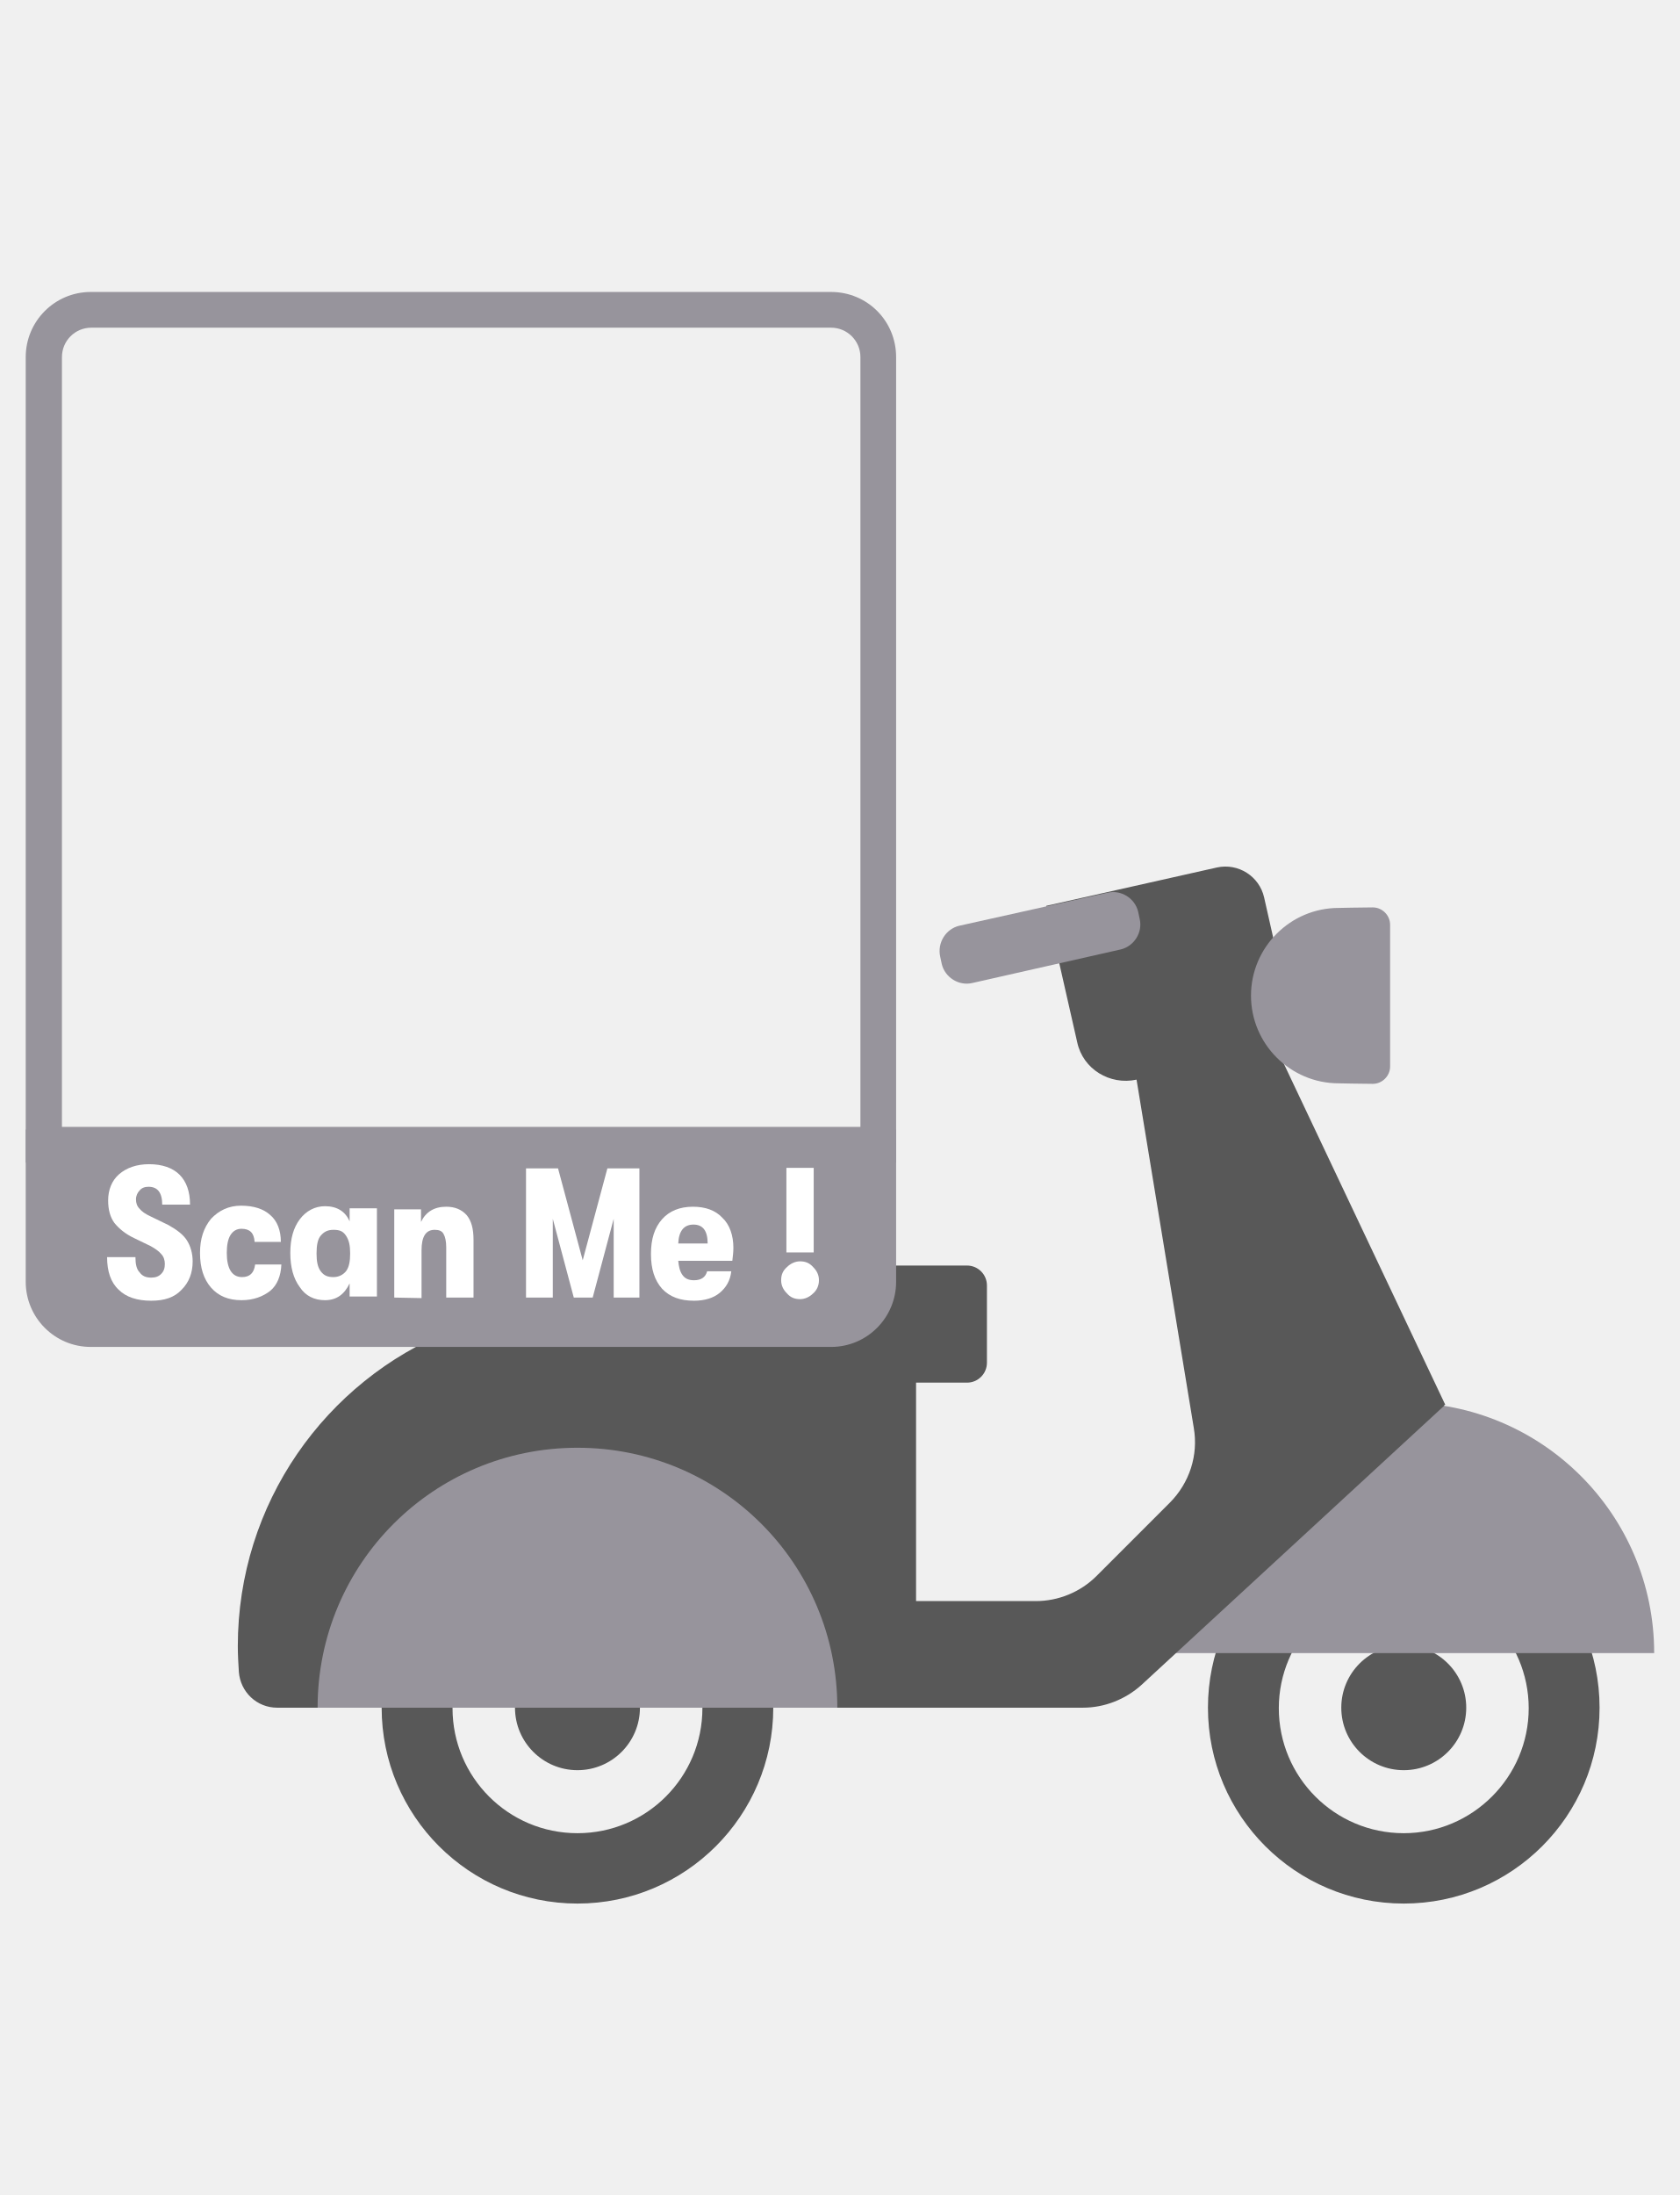
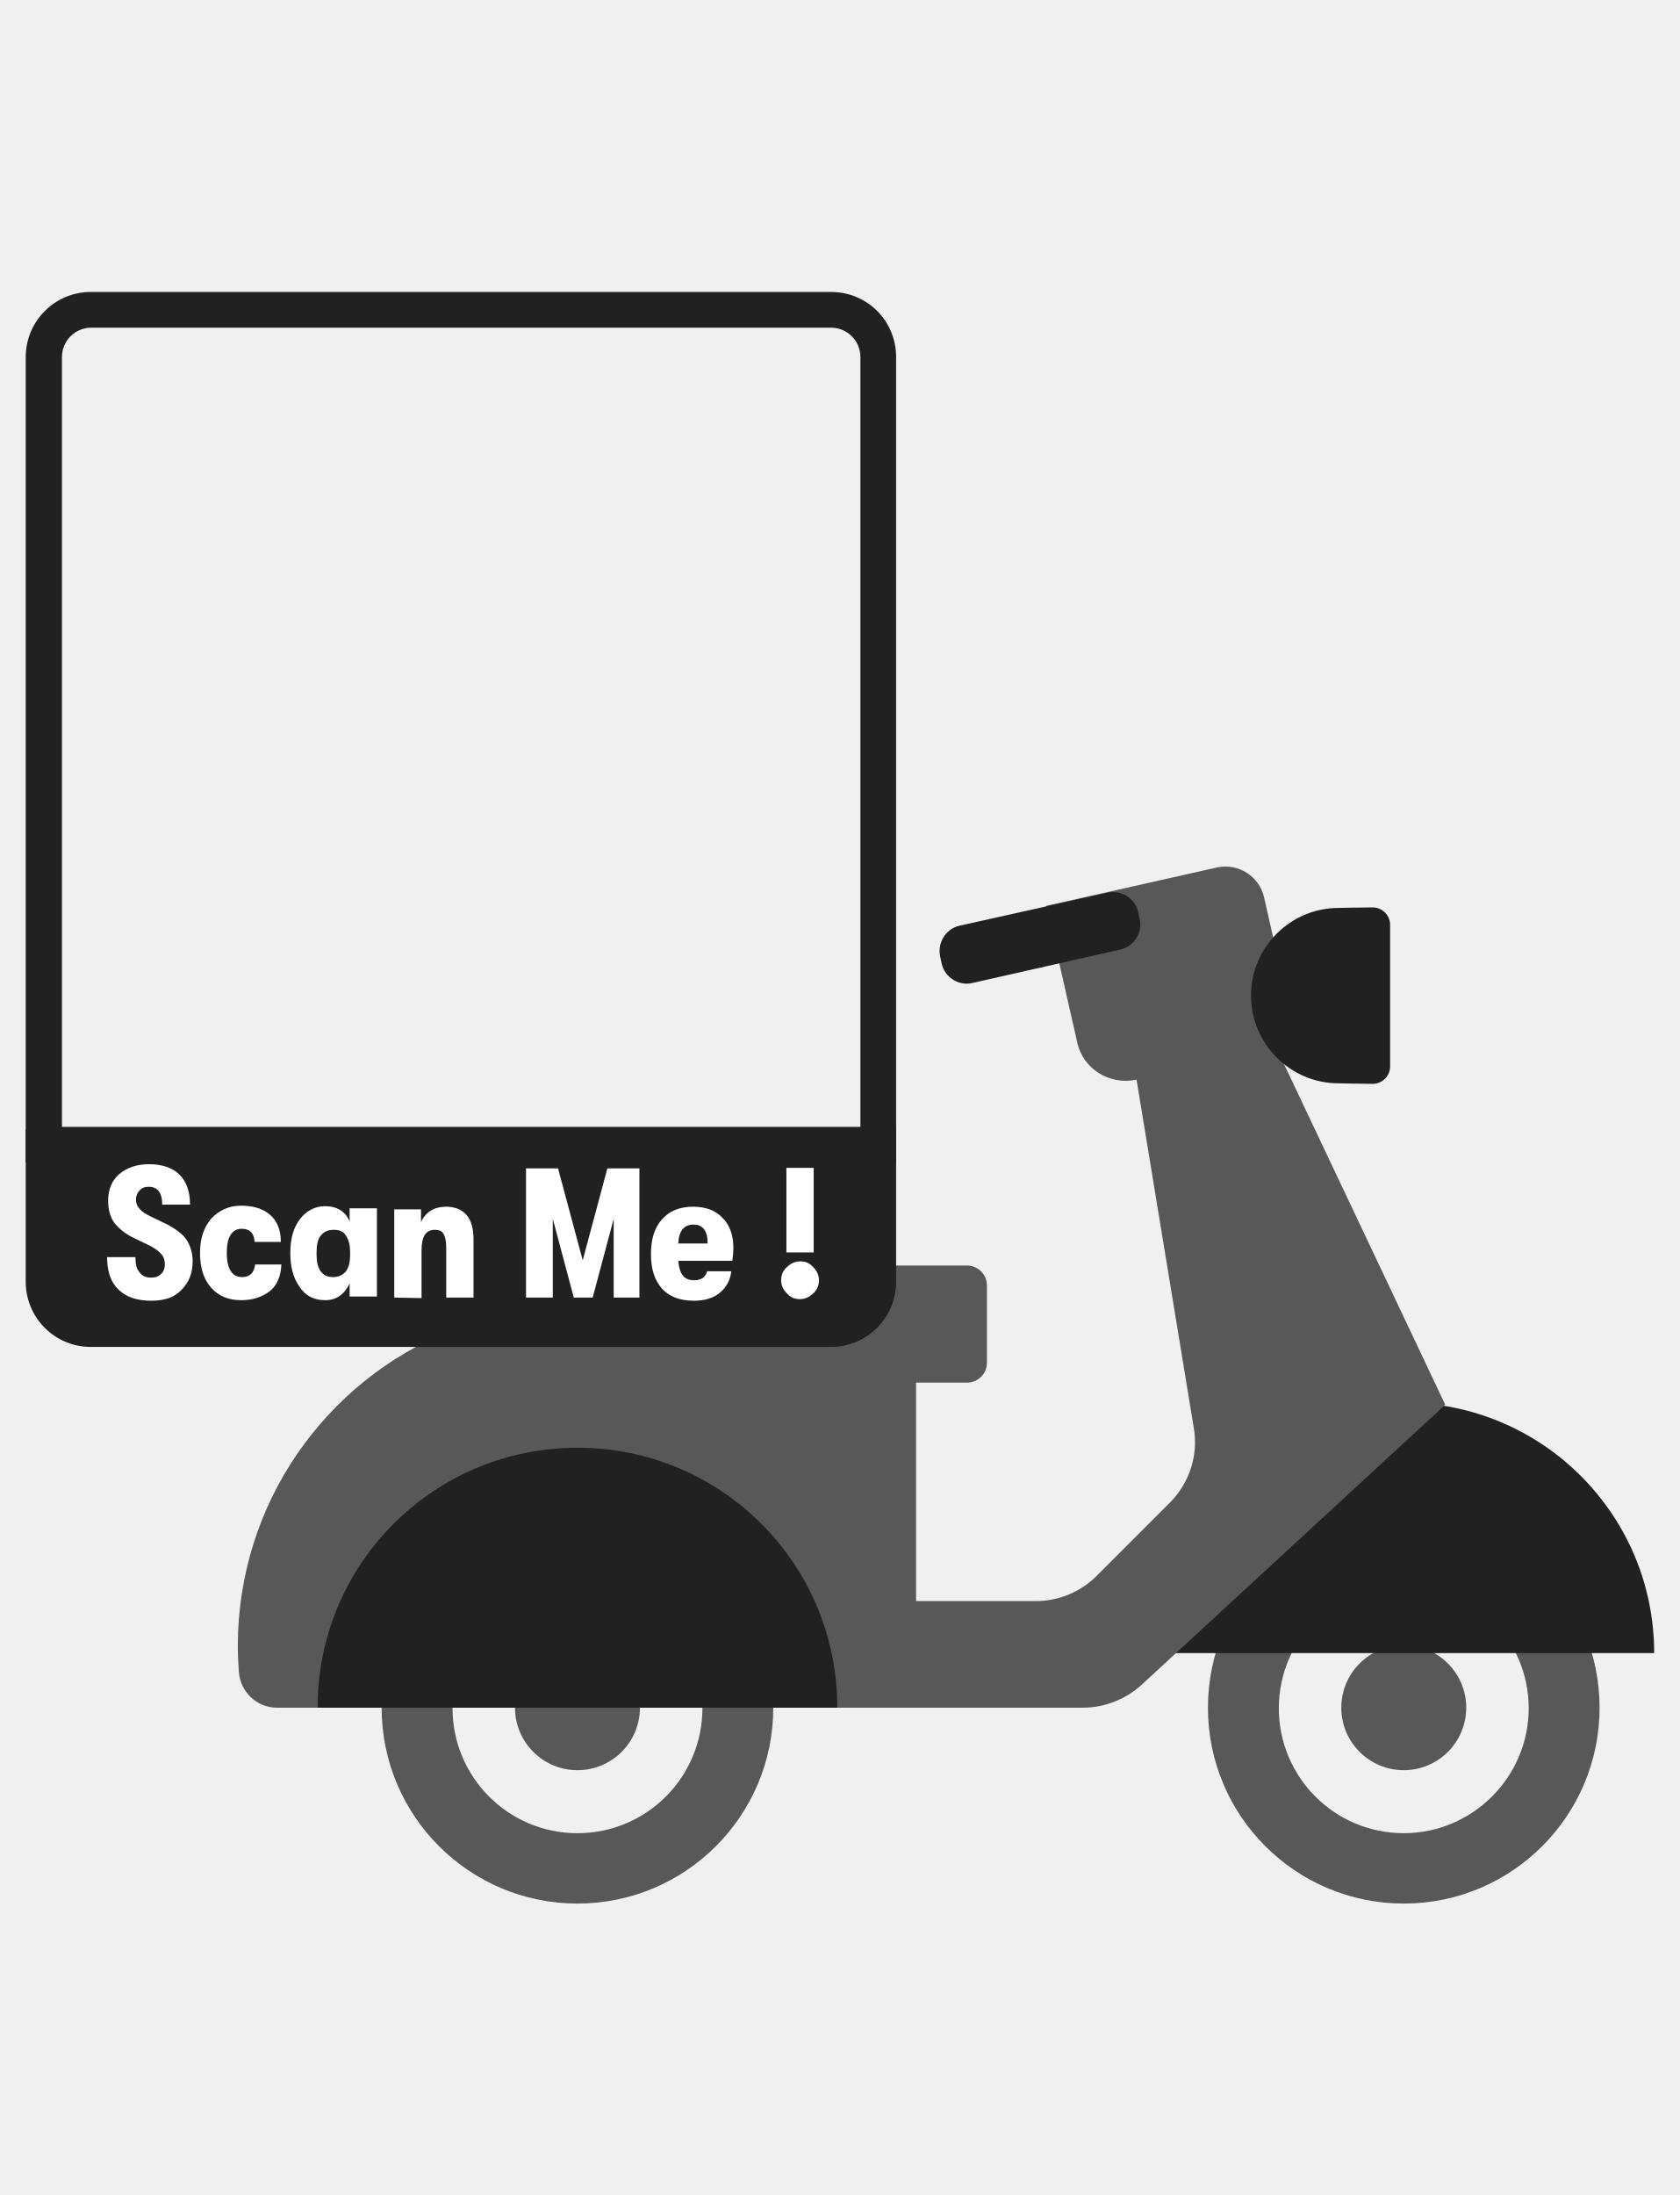
<svg xmlns="http://www.w3.org/2000/svg" width="320" height="418" viewBox="0 0 320 418" fill="none">
  <path d="M267.4 287.9C246.8 287.9 230.1 304.6 230.1 325.2C230.1 345.8 246.8 362.5 267.4 362.5C288 362.5 304.7 345.8 304.7 325.2C304.7 304.6 288 287.9 267.4 287.9ZM267.4 349.1C254.2 349.1 243.6 338.4 243.6 325.3C243.6 312.2 254.3 301.5 267.4 301.5C280.5 301.5 291.2 312.2 291.2 325.3C291.2 338.4 280.5 349.1 267.4 349.1Z" fill="#585858" />
  <path d="M267.4 337.1C273.972 337.1 279.3 331.772 279.3 325.2C279.3 318.628 273.972 313.3 267.4 313.3C260.828 313.3 255.5 318.628 255.5 325.2C255.5 331.772 260.828 337.1 267.4 337.1Z" fill="#585858" />
  <path d="M110 287.9C89.4 287.9 72.7 304.6 72.7 325.2C72.7 345.8 89.4 362.5 110 362.5C130.6 362.5 147.3 345.8 147.3 325.2C147.3 304.6 130.6 287.9 110 287.9ZM110 349.1C96.8 349.1 86.2 338.4 86.2 325.3C86.2 312.2 96.9 301.5 110 301.5C123.1 301.5 133.8 312.2 133.8 325.3C133.8 338.4 123.2 349.1 110 349.1Z" fill="#585858" />
  <path d="M110 337.1C116.572 337.1 121.9 331.772 121.9 325.2C121.9 318.628 116.572 313.3 110 313.3C103.428 313.3 98.1 318.628 98.1 325.2C98.1 331.772 103.428 337.1 110 337.1Z" fill="#585858" />
-   <path d="M315.1 314.8C315.1 288.4 293.7 267.1 267.4 267.1C241.1 267.1 219.7 288.5 219.7 314.8H315.1Z" fill="#97949C" />
+   <path d="M315.1 314.8C315.1 288.4 293.7 267.1 267.4 267.1C241.1 267.1 219.7 288.5 219.7 314.8H315.1Z" fill="#212121" />
  <path d="M275.3 267.5L243.2 199.7L247.1 198.8L240.8 170.9C239.9 166.9 235.9 164.3 231.8 165.2L199.3 172.5L205.2 198.5C206.3 203.6 211.4 206.7 216.5 205.6L227.4 271.9C228.3 277.1 226.6 282.4 222.8 286.2L208.9 300.1C205.8 303.2 201.6 304.9 197.3 304.9H174.5V263.3H184.2C186.3 263.3 188 261.6 188 259.5V244.8C188 242.7 186.3 241 184.2 241H89.6C87.5 241 85.8 242.7 85.8 244.8V253.4C62 263 45.3 286.3 45.3 313.5C45.3 315.1 45.4 316.8 45.5 318.4C45.8 322.2 48.9 325.2 52.8 325.2H206.3C210.4 325.2 214.4 323.6 217.4 320.9L275.1 267.7V267.6L275.3 267.5Z" fill="#585858" />
-   <path d="M182.7 176.3L211 170C213.6 169.4 216.2 171.1 216.8 173.6L217.1 175C217.7 177.6 216 180.2 213.5 180.8L185.2 187.2C182.6 187.8 180 186.1 179.4 183.6L179.1 182.2C178.5 179.5 180.2 176.9 182.7 176.3Z" fill="#97949C" />
-   <path d="M264.8 176.1C264.8 174.3 263.3 172.8 261.5 172.8C258.9 172.8 255.6 172.9 255 172.9C245.8 172.9 238.3 180.4 238.3 189.6C238.3 198.8 245.8 206.3 255 206.3C255.7 206.3 258.9 206.4 261.5 206.4C263.3 206.4 264.8 204.9 264.8 203.1V176.1Z" fill="#97949C" />
-   <path d="M159.5 325.2C159.5 297.8 137.4 275.7 110 275.7C82.6 275.7 60.5 297.8 60.5 325.2H159.5Z" fill="#97949C" />
-   <path d="M158.3 62.4C161.4 62.4 163.9 64.9 163.9 68V214.6H11.8V68C11.8 64.9 14.3 62.4 17.4 62.4H158.3ZM158.3 55.6H17.3C10.4 55.6 4.9 61.2 4.9 68V221.4H170.7V68C170.7 61.1 165.2 55.6 158.3 55.6Z" fill="#97949C" />
-   <path d="M158.3 256.5H17.3C10.4 256.5 4.9 250.9 4.9 244.1V215.1H170.7V244.1C170.7 250.9 165.2 256.5 158.3 256.5Z" fill="#97949C" />
+   <path d="M182.7 176.3L211 170C213.6 169.4 216.2 171.1 216.8 173.6L217.1 175C217.7 177.6 216 180.2 213.5 180.8L185.2 187.2C182.6 187.8 180 186.1 179.4 183.6L179.1 182.2C178.5 179.5 180.2 176.9 182.7 176.3Z" fill="#212121" />
+   <path d="M264.8 176.1C264.8 174.3 263.3 172.8 261.5 172.8C258.9 172.8 255.6 172.9 255 172.9C245.8 172.9 238.3 180.4 238.3 189.6C238.3 198.8 245.8 206.3 255 206.3C255.7 206.3 258.9 206.4 261.5 206.4C263.3 206.4 264.8 204.9 264.8 203.1V176.1Z" fill="#212121" />
+   <path d="M159.5 325.2C159.5 297.8 137.4 275.7 110 275.7C82.6 275.7 60.5 297.8 60.5 325.2H159.5Z" fill="#212121" />
+   <path d="M158.3 62.4C161.4 62.4 163.9 64.9 163.9 68V214.6H11.8V68C11.8 64.9 14.3 62.4 17.4 62.4H158.3ZM158.3 55.6H17.3C10.4 55.6 4.9 61.2 4.9 68V221.4H170.7V68C170.7 61.1 165.2 55.6 158.3 55.6Z" fill="#212121" />
+   <path d="M158.3 256.5H17.3C10.4 256.5 4.9 250.9 4.9 244.1V215.1H170.7V244.1C170.7 250.9 165.2 256.5 158.3 256.5Z" fill="#212121" />
  <path d="M28.8 247.7C26.1 247.7 24 247 22.6 245.6C21.1 244.2 20.4 242.1 20.4 239.4H25.8C25.8 240.7 26 241.7 26.6 242.3C27.1 243 27.8 243.3 28.8 243.3C29.6 243.3 30.2 243.1 30.7 242.6C31.2 242.1 31.4 241.5 31.4 240.7C31.4 240 31.2 239.3 30.7 238.8C30.3 238.3 29.6 237.8 28.7 237.3L25.6 235.8C23.9 235 22.7 234 21.8 232.9C21 231.8 20.6 230.4 20.6 228.6C20.6 226.6 21.3 224.8 22.7 223.6C24.1 222.4 26 221.7 28.4 221.7C30.9 221.7 32.9 222.4 34.2 223.7C35.5 225 36.2 226.9 36.2 229.4H30.9C30.9 227.1 30 226 28.3 226C27.6 226 27 226.2 26.6 226.7C26.2 227.1 25.9 227.7 25.9 228.4C25.9 229.1 26.1 229.7 26.6 230.2C27 230.7 27.7 231.2 28.8 231.7L32.1 233.3C33.7 234.2 34.9 235.1 35.6 236.2C36.3 237.3 36.7 238.7 36.7 240.2C36.7 242.4 36 244.2 34.6 245.6C33.2 247.1 31.3 247.7 28.8 247.7Z" fill="white" />
  <path d="M46 247.6C43.5 247.6 41.6 246.8 40.2 245.2C38.8 243.6 38.1 241.4 38.1 238.6C38.1 235.9 38.8 233.8 40.2 232.1C41.7 230.5 43.6 229.6 45.9 229.6C48.3 229.6 50.2 230.2 51.5 231.4C52.8 232.5 53.5 234.3 53.5 236.5H48.5C48.4 234.8 47.6 234 46 234C45.1 234 44.4 234.4 43.9 235.2C43.4 236 43.2 237.2 43.2 238.6C43.2 241.6 44.2 243.2 46.1 243.2C47.6 243.2 48.4 242.4 48.6 240.8H53.6C53.5 243 52.8 244.7 51.5 245.8C50.1 246.9 48.3 247.6 46 247.6Z" fill="white" />
  <path d="M61.9 247.6C59.9 247.6 58.2 246.8 57.1 245.1C55.9 243.5 55.3 241.3 55.3 238.6C55.3 235.9 55.9 233.8 57.1 232.2C58.3 230.6 60 229.7 61.9 229.7C64.2 229.7 65.8 230.7 66.6 232.6V230.1H71.8V246.9H66.6V244.4C65.6 246.5 64.1 247.6 61.9 247.6ZM63.5 243.2C64.5 243.2 65.3 242.8 65.9 242.1C66.5 241.3 66.7 240.2 66.7 238.7C66.7 237.2 66.5 236.2 65.9 235.3C65.3 234.4 64.6 234.2 63.5 234.2C62.4 234.2 61.7 234.6 61.1 235.3C60.5 236 60.3 237.2 60.3 238.7C60.3 240.2 60.5 241.3 61.1 242.1C61.7 242.9 62.4 243.2 63.5 243.2Z" fill="white" />
  <path d="M75.1 247.1V230.3H80.2V232.7C81.1 230.8 82.7 229.8 85 229.8C86.6 229.8 87.9 230.3 88.9 231.4C89.8 232.5 90.2 234 90.2 236.1V247.1H85V237.5C85 236.4 84.8 235.5 84.5 235C84.2 234.4 83.6 234.2 82.8 234.2C81.1 234.2 80.3 235.5 80.3 238.1V247.2L75.1 247.1Z" fill="white" />
  <path d="M100.2 247.1V222.5H106.3L111 240L115.7 222.5H121.8V247.1H116.9V232.1L112.9 247.1H109.3L105.3 232.1V247.1H100.2Z" fill="white" />
  <path d="M139.7 237.6C139.7 238.5 139.6 239.2 139.5 240.1H129.2C129.3 241.2 129.5 242.1 130 242.8C130.5 243.5 131.2 243.8 132.2 243.8C133.6 243.8 134.4 243.2 134.7 242.1H139.3C139.1 243.9 138.3 245.2 137.1 246.2C135.9 247.2 134.2 247.7 132.2 247.7C129.6 247.7 127.6 247 126.1 245.4C124.7 243.8 124 241.7 124 238.8C124 235.9 124.7 233.8 126.1 232.2C127.5 230.6 129.5 229.8 132 229.8C134.4 229.8 136.3 230.5 137.6 231.9C139 233.2 139.7 235.3 139.7 237.6ZM129.2 236.8H134.8C134.8 234.4 133.9 233.2 132.1 233.2C130.3 233.2 129.3 234.4 129.2 236.8Z" fill="white" />
  <path d="M154.9 246.3C154.2 247 153.3 247.4 152.4 247.4C151.4 247.4 150.6 247.1 149.9 246.3C149.2 245.6 148.8 244.8 148.8 243.8C148.8 242.8 149.1 242 149.9 241.3C150.6 240.6 151.5 240.2 152.4 240.2C153.4 240.2 154.2 240.5 154.9 241.3C155.6 242 156 242.8 156 243.8C156 244.8 155.6 245.7 154.9 246.3ZM149.8 238.5V222.4H155V238.5H149.8Z" fill="white" />
</svg>
